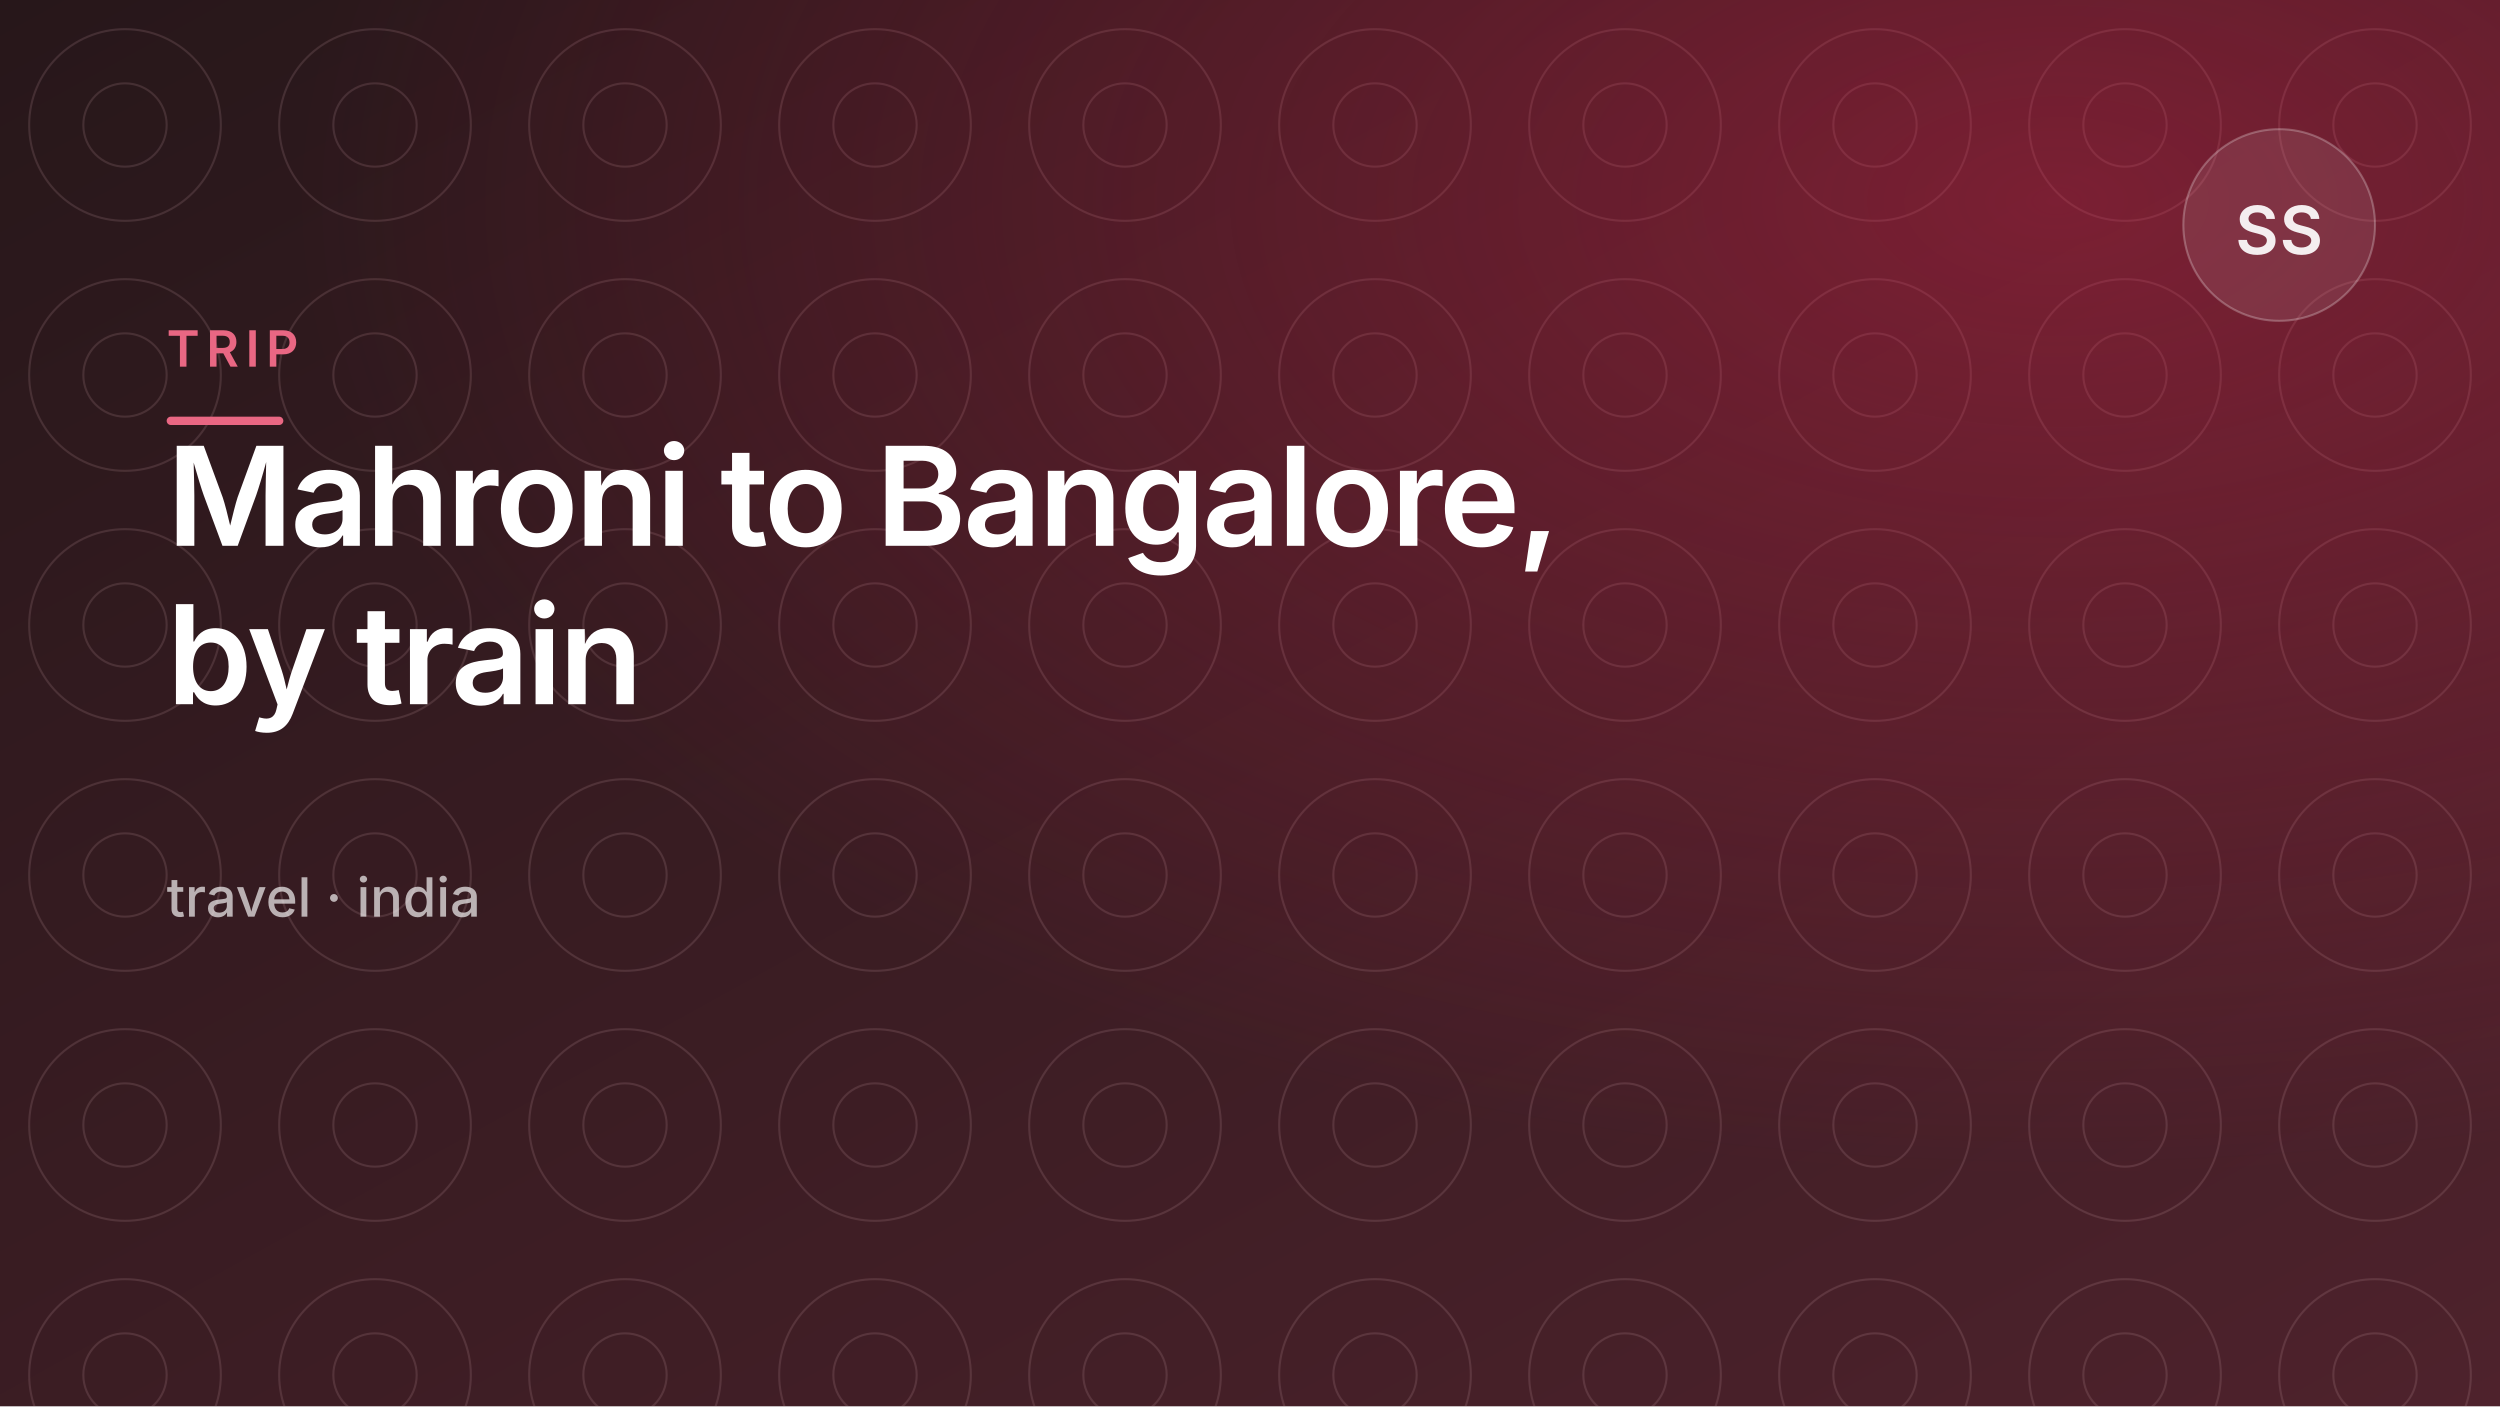
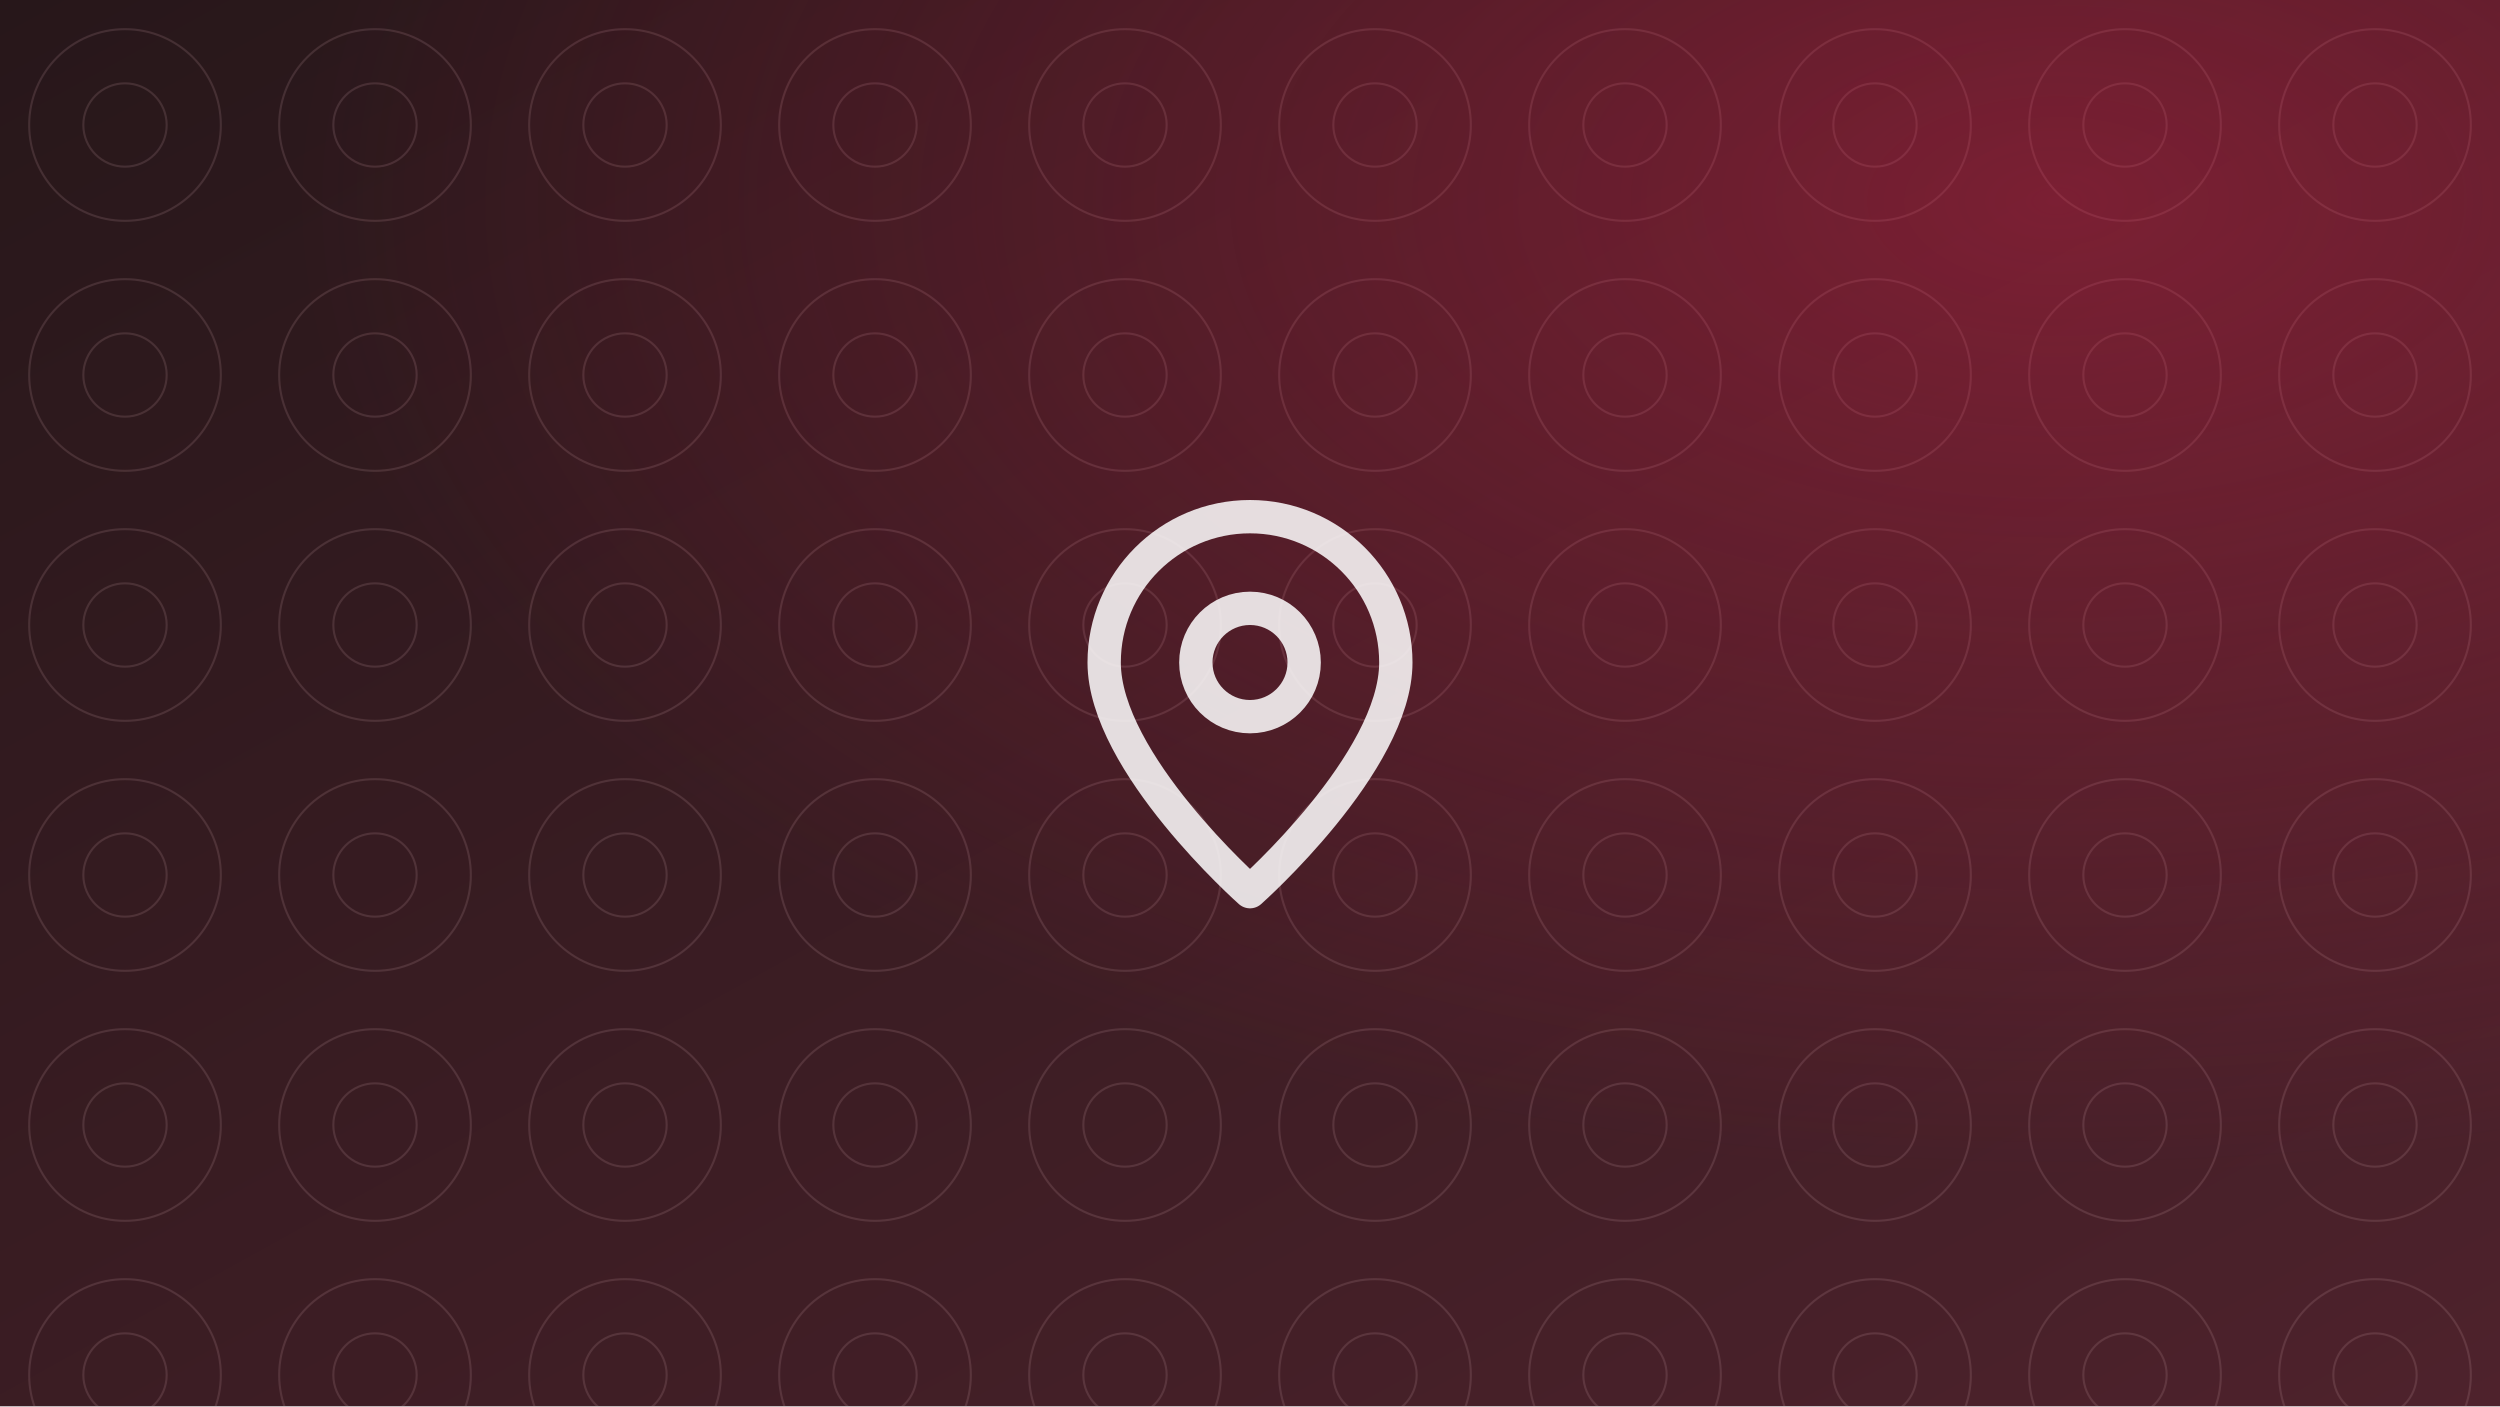
<svg xmlns="http://www.w3.org/2000/svg" viewBox="0 0 1200 675" width="1200" height="675" role="img" aria-label="Mahroni to Bangalore, by train">
  <defs>
    <linearGradient id="bg" x1="0" y1="0" x2="1" y2="1">
      <stop offset="0" stop-color="hsl(347 26% 12%)" />
      <stop offset="1" stop-color="hsl(347 39% 22%)" />
    </linearGradient>
    <radialGradient id="glow" cx="82%" cy="14%" r="70%">
      <stop offset="0" stop-color="hsl(347 79% 52% / 0.38)" />
      <stop offset="1" stop-color="hsl(347 79% 52% / 0.38)" stop-opacity="0" />
    </radialGradient>
    <pattern id="p" width="120" height="120" patternUnits="userSpaceOnUse">
      <circle cx="60" cy="60" r="46" fill="none" stroke="hsl(347 35% 75% / 0.16)" stroke-width="1" />
      <circle cx="60" cy="60" r="20" fill="none" stroke="hsl(347 35% 75% / 0.16)" stroke-width="1" />
    </pattern>
  </defs>
  <rect width="1200" height="675" fill="url(#bg)" />
  <rect width="1200" height="675" fill="url(#p)" />
  <rect width="1200" height="675" fill="url(#glow)" />
-   <g font-family="Geist, ui-sans-serif, system-ui, -apple-system, Segoe UI, sans-serif">
-     <text x="80" y="176" fill="hsl(347 75% 66%)" font-size="24" font-weight="600" letter-spacing="3.2">TRIP</text>
-     <rect x="80" y="200" width="56" height="4" rx="2" fill="hsl(347 75% 66%)" />
-     <text x="80" y="262" fill="#fff" font-size="66" font-weight="600" letter-spacing="-1.6">Mahroni to Bangalore,</text>
-     <text x="80" y="338" fill="#fff" font-size="66" font-weight="600" letter-spacing="-1.6">by train</text>
-     <text x="80" y="440" fill="rgb(255 255 255 / 0.66)" font-size="26" font-weight="500">travel · india</text>
-     <g opacity="0.92">
-       <circle cx="1094" cy="108" r="46" fill="rgb(255 255 255 / 0.1)" stroke="rgb(255 255 255 / 0.28)" />
-       <text x="1094" y="122" text-anchor="middle" fill="#fff" font-size="32" font-weight="600" letter-spacing="0.5">SS</text>
-     </g>
+   <g transform="translate(480 218) scale(10)" fill="none" stroke="#fff" stroke-opacity="0.85" stroke-width="1.6" stroke-linecap="round" stroke-linejoin="round" color="#fff">
+     <path d="M12 21s7-6.2 7-11a7 7 0 1 0-14 0c0 4.8 7 11 7 11Z" />
+     <circle cx="12" cy="10" r="2.6" />
  </g>
</svg>
